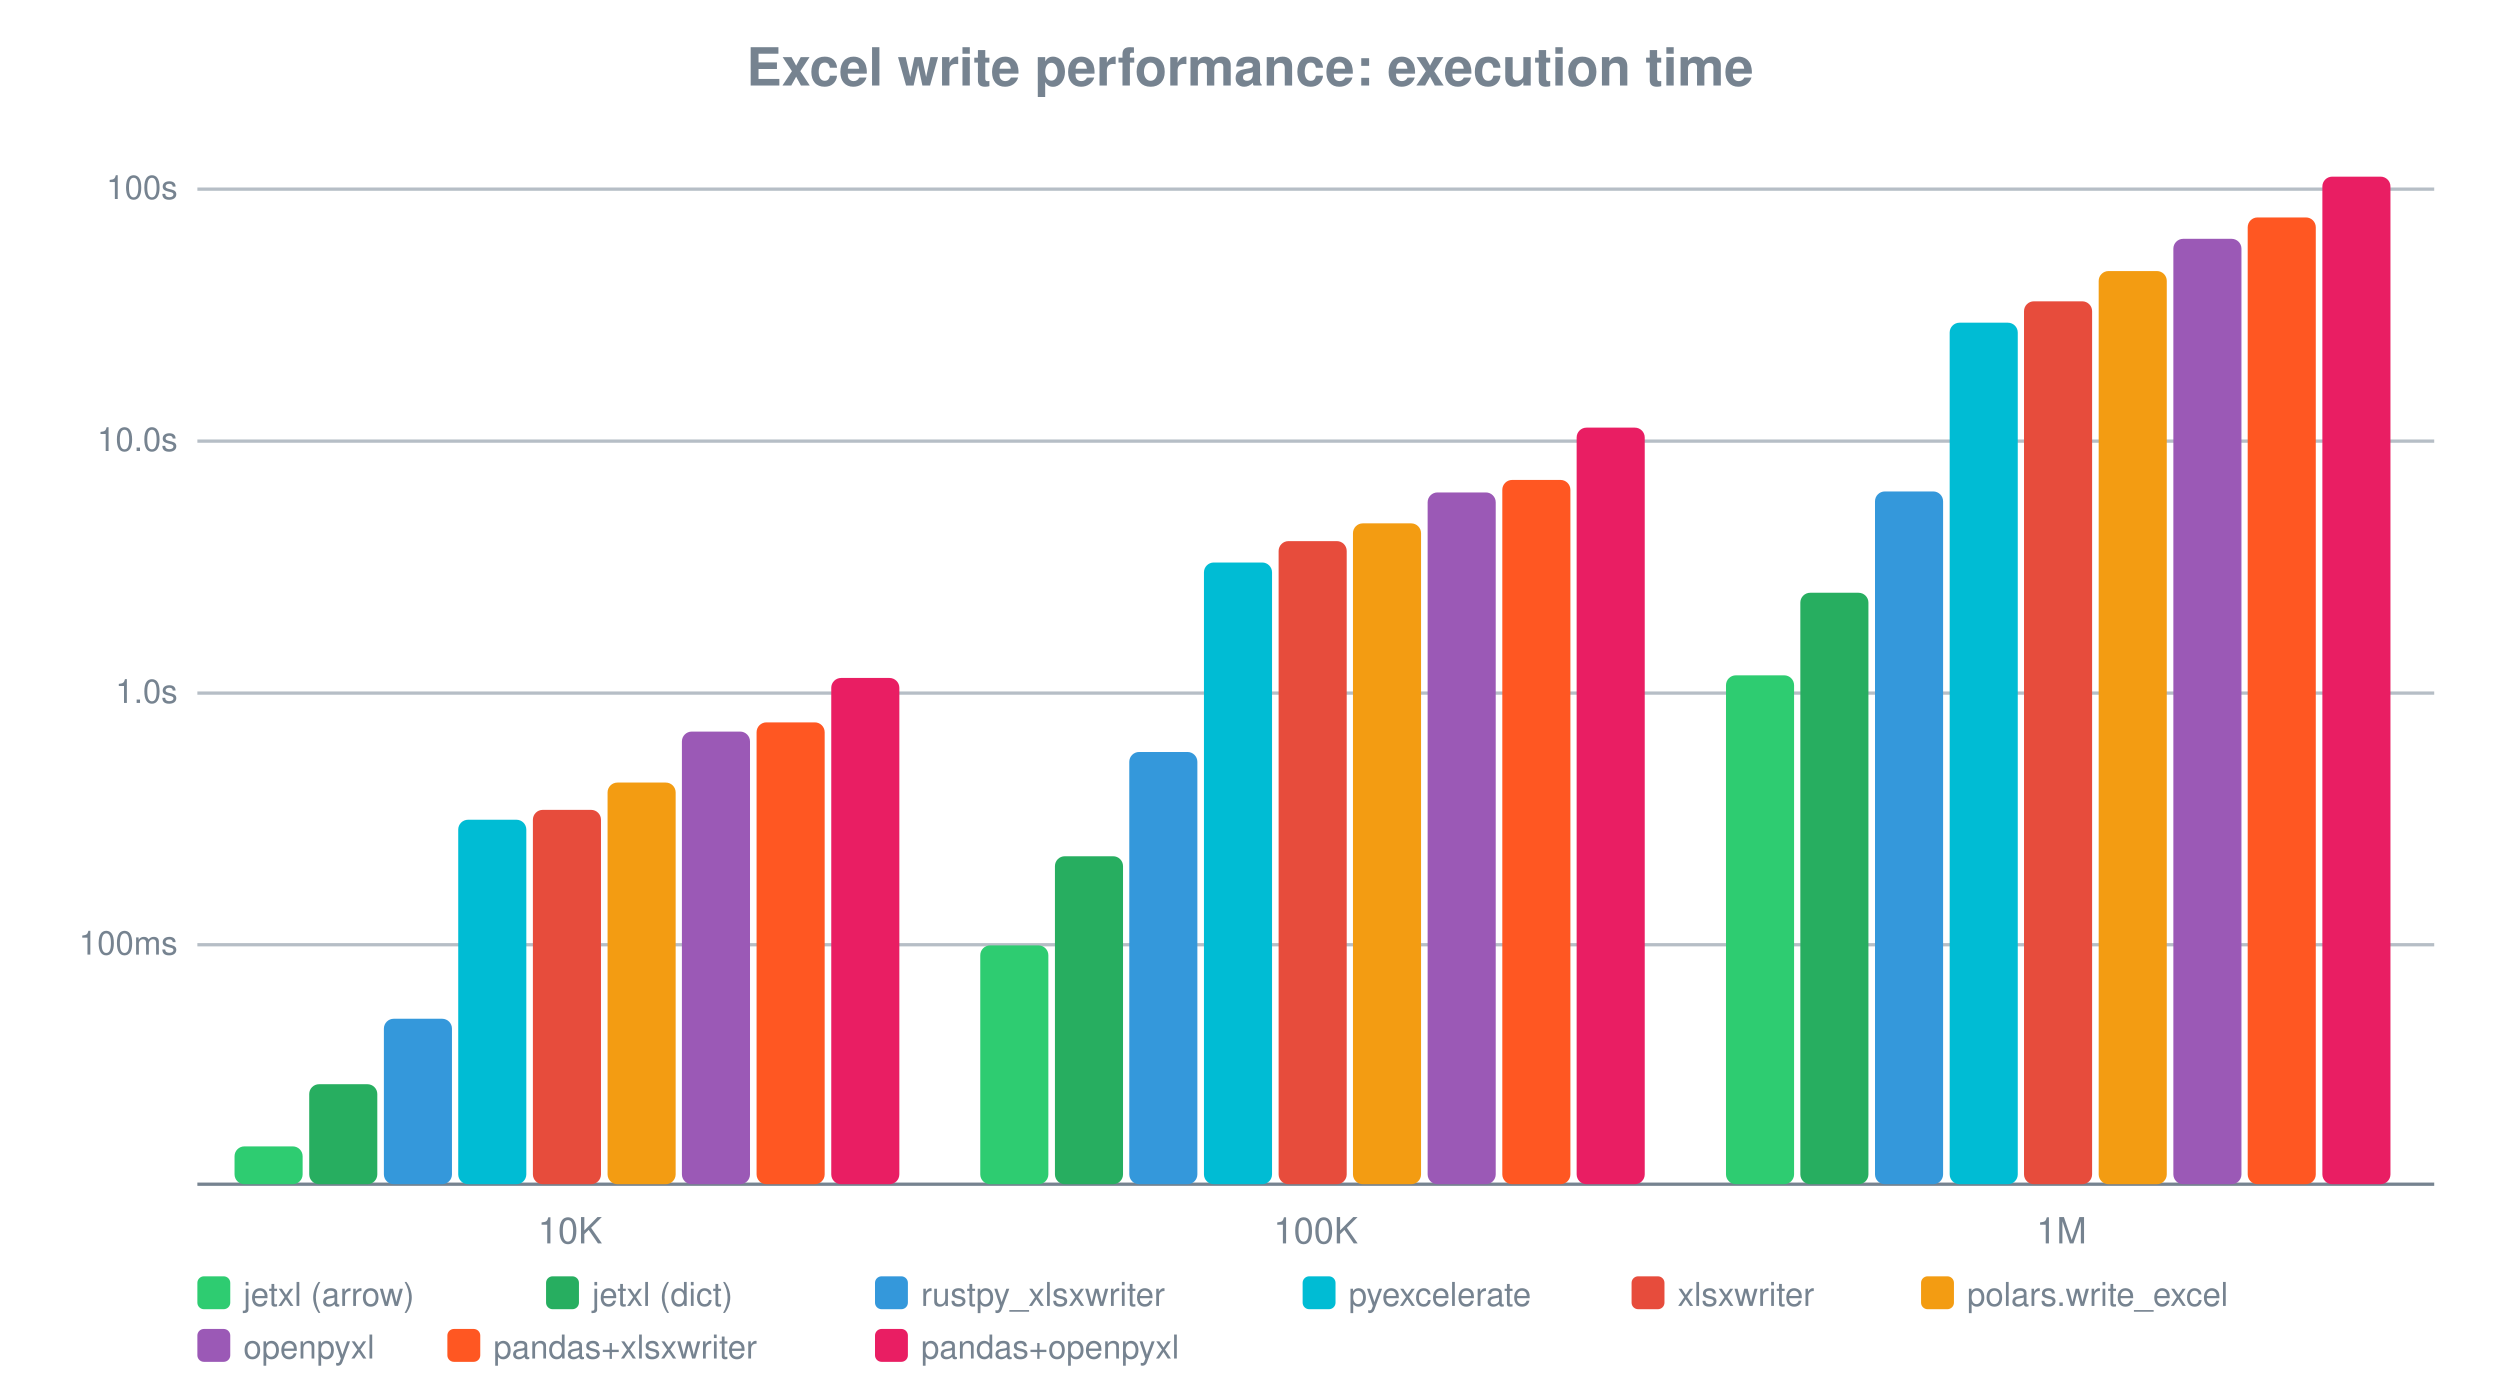
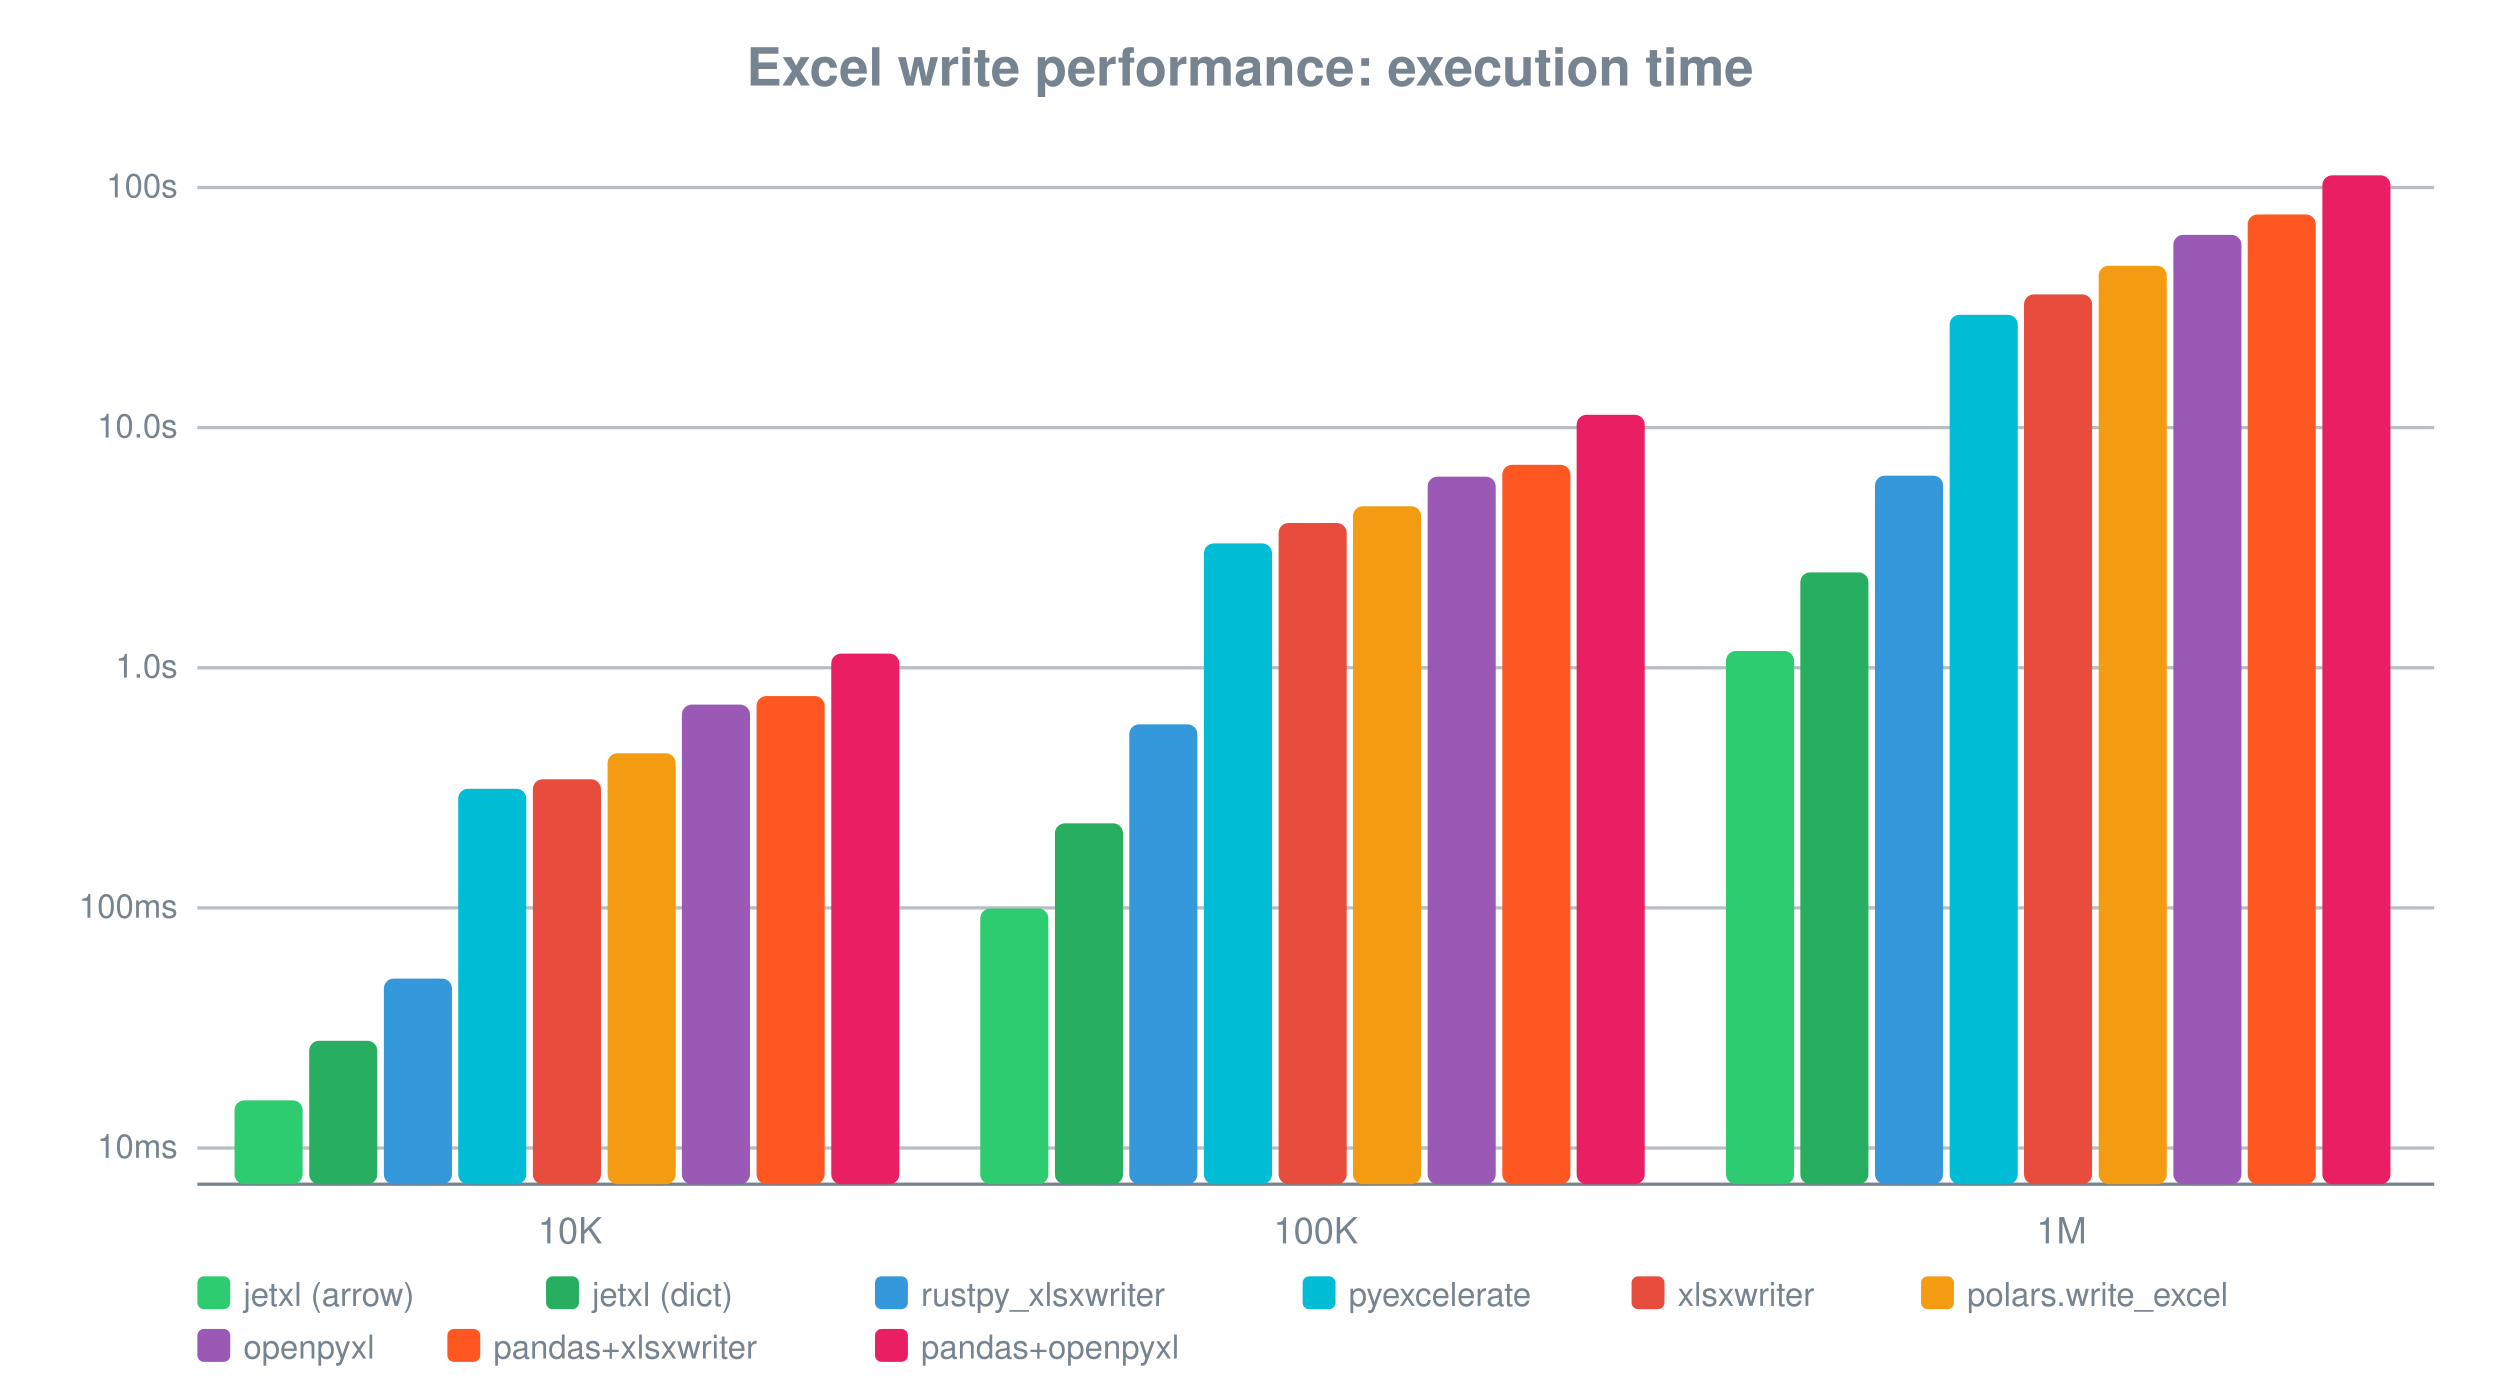
<svg xmlns="http://www.w3.org/2000/svg" viewBox="0 0 760 420" width="100%" font-family="-apple-system,BlinkMacSystemFont,'Segoe UI',Helvetica,Arial,sans-serif" role="img" aria-label="Excel write performance: execution time">
  <style>
  .ink   { fill: #768390; }
  .inkw  { stroke: #768390; }
  .grid  { stroke: #b6bec6; }
  .axis  { stroke: #768390; }
  .sub   { fill: #768390; }
  .lite  { display: inline; }
  .dark  { display: none; }
  @media (prefers-color-scheme: light), (prefers-color-scheme: no-preference) {
    .ink  { fill: #24292f; }
    .inkw { stroke: #24292f; }
    .grid { stroke: #d0d7de; }
    .axis { stroke: #57606a; }
    .sub  { fill: #57606a; }
    .lite { display: inline; }
    .dark { display: none; }
  }
  @media (prefers-color-scheme: dark) {
    .ink  { fill: #e6edf3; }
    .inkw { stroke: #e6edf3; }
    .grid { stroke: #30363d; }
    .axis { stroke: #8b949e; }
    .sub  { fill: #adbac7; }
    .lite { display: none; }
    .dark { display: inline; }
  }
  @media (prefers-reduced-motion: reduce) {
    * { animation: none !important; }
    .anim-init { opacity: 1 !important; transform: none !important;
                 stroke-dashoffset: 0 !important; }
  }

  @keyframes gU { from { transform: scaleY(0);} to { transform: scaleY(1);} }
  .bar { transform-box: fill-box; transform-origin: bottom;
         animation: gU .7s cubic-bezier(.2,.8,.2,1) both; }
</style>
  <text x="380.0" y="26" text-anchor="middle" class="ink" font-size="16" font-weight="600">Excel write performance: execution time</text>
  <g transform="translate(60,46)">
-     <line x1="0" y1="241.2" x2="680" y2="241.2" class="grid" stroke-width="1" />
-     <text x="-6" y="244.2" text-anchor="end" class="sub" font-size="10">100ms</text>
-     <line x1="0" y1="164.7" x2="680" y2="164.7" class="grid" stroke-width="1" />
-     <text x="-6" y="167.7" text-anchor="end" class="sub" font-size="10">1.0s</text>
-     <line x1="0" y1="88.1" x2="680" y2="88.1" class="grid" stroke-width="1" />
-     <text x="-6" y="91.1" text-anchor="end" class="sub" font-size="10">10.0s</text>
-     <line x1="0" y1="11.5" x2="680" y2="11.5" class="grid" stroke-width="1" />
-     <text x="-6" y="14.5" text-anchor="end" class="sub" font-size="10">100s</text>
+     <line x1="0" y1="303.0" x2="680" y2="303.0" class="grid" stroke-width="1" />
+     <text x="-6" y="306.0" text-anchor="end" class="sub" font-size="10">10ms</text>
+     <line x1="0" y1="230.0" x2="680" y2="230.0" class="grid" stroke-width="1" />
+     <text x="-6" y="233.0" text-anchor="end" class="sub" font-size="10">100ms</text>
+     <line x1="0" y1="157.0" x2="680" y2="157.0" class="grid" stroke-width="1" />
+     <text x="-6" y="160.0" text-anchor="end" class="sub" font-size="10">1.0s</text>
+     <line x1="0" y1="84.0" x2="680" y2="84.0" class="grid" stroke-width="1" />
+     <text x="-6" y="87.0" text-anchor="end" class="sub" font-size="10">10.0s</text>
+     <line x1="0" y1="11.0" x2="680" y2="11.0" class="grid" stroke-width="1" />
+     <text x="-6" y="14.0" text-anchor="end" class="sub" font-size="10">100s</text>
    <line x1="0" y1="314" x2="680" y2="314" class="axis" stroke-width="1" />
-     <rect class="bar lite anim-init" x="11.3" y="302.5" width="20.7" height="11.5" rx="3" fill="#2ecc71" style="animation-delay:0.00s" />
-     <rect class="bar dark anim-init" x="11.3" y="302.5" width="20.7" height="11.5" rx="3" fill="#3ee686" style="animation-delay:0.00s" />
-     <rect class="bar lite anim-init" x="34.0" y="283.6" width="20.7" height="30.4" rx="3" fill="#27ae60" style="animation-delay:0.04s" />
-     <rect class="bar dark anim-init" x="34.0" y="283.6" width="20.7" height="30.4" rx="3" fill="#34c576" style="animation-delay:0.04s" />
-     <rect class="bar lite anim-init" x="56.7" y="263.7" width="20.7" height="50.3" rx="3" fill="#3498db" style="animation-delay:0.08s" />
-     <rect class="bar dark anim-init" x="56.7" y="263.7" width="20.7" height="50.3" rx="3" fill="#4aa8ec" style="animation-delay:0.08s" />
-     <rect class="bar lite anim-init" x="79.3" y="203.2" width="20.7" height="110.8" rx="3" fill="#00bcd4" style="animation-delay:0.12s" />
-     <rect class="bar dark anim-init" x="79.3" y="203.2" width="20.7" height="110.8" rx="3" fill="#26d9ef" style="animation-delay:0.12s" />
-     <rect class="bar lite anim-init" x="102.0" y="200.2" width="20.7" height="113.8" rx="3" fill="#e74c3c" style="animation-delay:0.16s" />
-     <rect class="bar dark anim-init" x="102.0" y="200.2" width="20.7" height="113.8" rx="3" fill="#f26658" style="animation-delay:0.16s" />
-     <rect class="bar lite anim-init" x="124.7" y="191.9" width="20.7" height="122.1" rx="3" fill="#f39c12" style="animation-delay:0.20s" />
-     <rect class="bar dark anim-init" x="124.7" y="191.9" width="20.7" height="122.1" rx="3" fill="#ffb733" style="animation-delay:0.20s" />
-     <rect class="bar lite anim-init" x="147.3" y="176.4" width="20.7" height="137.6" rx="3" fill="#9b59b6" style="animation-delay:0.24s" />
-     <rect class="bar dark anim-init" x="147.3" y="176.4" width="20.7" height="137.6" rx="3" fill="#b673cf" style="animation-delay:0.24s" />
-     <rect class="bar lite anim-init" x="170.0" y="173.6" width="20.7" height="140.4" rx="3" fill="#ff5722" style="animation-delay:0.28s" />
-     <rect class="bar dark anim-init" x="170.0" y="173.6" width="20.7" height="140.4" rx="3" fill="#ff7a4d" style="animation-delay:0.28s" />
-     <rect class="bar lite anim-init" x="192.7" y="160.1" width="20.7" height="153.9" rx="3" fill="#e91e63" style="animation-delay:0.32s" />
-     <rect class="bar dark anim-init" x="192.7" y="160.1" width="20.7" height="153.9" rx="3" fill="#ff4d84" style="animation-delay:0.32s" />
+     <rect class="bar lite anim-init" x="11.3" y="288.5" width="20.7" height="25.5" rx="3" fill="#2ecc71" style="animation-delay:0.00s" />
+     <rect class="bar dark anim-init" x="11.3" y="288.5" width="20.7" height="25.5" rx="3" fill="#3ee686" style="animation-delay:0.00s" />
+     <rect class="bar lite anim-init" x="34.0" y="270.4" width="20.7" height="43.6" rx="3" fill="#27ae60" style="animation-delay:0.04s" />
+     <rect class="bar dark anim-init" x="34.0" y="270.4" width="20.7" height="43.6" rx="3" fill="#34c576" style="animation-delay:0.04s" />
+     <rect class="bar lite anim-init" x="56.7" y="251.5" width="20.7" height="62.5" rx="3" fill="#3498db" style="animation-delay:0.08s" />
+     <rect class="bar dark anim-init" x="56.7" y="251.5" width="20.7" height="62.5" rx="3" fill="#4aa8ec" style="animation-delay:0.08s" />
+     <rect class="bar lite anim-init" x="79.3" y="193.8" width="20.7" height="120.2" rx="3" fill="#00bcd4" style="animation-delay:0.12s" />
+     <rect class="bar dark anim-init" x="79.3" y="193.8" width="20.7" height="120.2" rx="3" fill="#26d9ef" style="animation-delay:0.12s" />
+     <rect class="bar lite anim-init" x="102.0" y="190.9" width="20.7" height="123.1" rx="3" fill="#e74c3c" style="animation-delay:0.16s" />
+     <rect class="bar dark anim-init" x="102.0" y="190.9" width="20.7" height="123.1" rx="3" fill="#f26658" style="animation-delay:0.16s" />
+     <rect class="bar lite anim-init" x="124.7" y="183.0" width="20.7" height="131.0" rx="3" fill="#f39c12" style="animation-delay:0.20s" />
+     <rect class="bar dark anim-init" x="124.7" y="183.0" width="20.7" height="131.0" rx="3" fill="#ffb733" style="animation-delay:0.20s" />
+     <rect class="bar lite anim-init" x="147.3" y="168.2" width="20.7" height="145.8" rx="3" fill="#9b59b6" style="animation-delay:0.24s" />
+     <rect class="bar dark anim-init" x="147.3" y="168.2" width="20.7" height="145.8" rx="3" fill="#b673cf" style="animation-delay:0.24s" />
+     <rect class="bar lite anim-init" x="170.0" y="165.6" width="20.7" height="148.4" rx="3" fill="#ff5722" style="animation-delay:0.28s" />
+     <rect class="bar dark anim-init" x="170.0" y="165.6" width="20.7" height="148.4" rx="3" fill="#ff7a4d" style="animation-delay:0.28s" />
+     <rect class="bar lite anim-init" x="192.7" y="152.7" width="20.7" height="161.3" rx="3" fill="#e91e63" style="animation-delay:0.32s" />
+     <rect class="bar dark anim-init" x="192.7" y="152.7" width="20.7" height="161.3" rx="3" fill="#ff4d84" style="animation-delay:0.32s" />
    <text x="113.3" y="332.0" text-anchor="middle" class="sub" font-size="11">10K</text>
-     <rect class="bar lite anim-init" x="238.0" y="241.4" width="20.7" height="72.6" rx="3" fill="#2ecc71" style="animation-delay:0.36s" />
-     <rect class="bar dark anim-init" x="238.0" y="241.4" width="20.7" height="72.6" rx="3" fill="#3ee686" style="animation-delay:0.36s" />
-     <rect class="bar lite anim-init" x="260.7" y="214.3" width="20.7" height="99.7" rx="3" fill="#27ae60" style="animation-delay:0.40s" />
-     <rect class="bar dark anim-init" x="260.7" y="214.3" width="20.7" height="99.7" rx="3" fill="#34c576" style="animation-delay:0.40s" />
-     <rect class="bar lite anim-init" x="283.3" y="182.6" width="20.7" height="131.4" rx="3" fill="#3498db" style="animation-delay:0.44s" />
-     <rect class="bar dark anim-init" x="283.3" y="182.6" width="20.7" height="131.4" rx="3" fill="#4aa8ec" style="animation-delay:0.44s" />
-     <rect class="bar lite anim-init" x="306.0" y="125.0" width="20.7" height="189.0" rx="3" fill="#00bcd4" style="animation-delay:0.48s" />
-     <rect class="bar dark anim-init" x="306.0" y="125.0" width="20.7" height="189.0" rx="3" fill="#26d9ef" style="animation-delay:0.48s" />
-     <rect class="bar lite anim-init" x="328.7" y="118.5" width="20.7" height="195.5" rx="3" fill="#e74c3c" style="animation-delay:0.52s" />
-     <rect class="bar dark anim-init" x="328.7" y="118.5" width="20.7" height="195.5" rx="3" fill="#f26658" style="animation-delay:0.52s" />
-     <rect class="bar lite anim-init" x="351.3" y="113.1" width="20.7" height="200.9" rx="3" fill="#f39c12" style="animation-delay:0.56s" />
-     <rect class="bar dark anim-init" x="351.3" y="113.1" width="20.7" height="200.9" rx="3" fill="#ffb733" style="animation-delay:0.56s" />
-     <rect class="bar lite anim-init" x="374.0" y="103.7" width="20.7" height="210.3" rx="3" fill="#9b59b6" style="animation-delay:0.60s" />
-     <rect class="bar dark anim-init" x="374.0" y="103.7" width="20.7" height="210.3" rx="3" fill="#b673cf" style="animation-delay:0.60s" />
-     <rect class="bar lite anim-init" x="396.7" y="99.9" width="20.7" height="214.1" rx="3" fill="#ff5722" style="animation-delay:0.64s" />
-     <rect class="bar dark anim-init" x="396.7" y="99.9" width="20.7" height="214.1" rx="3" fill="#ff7a4d" style="animation-delay:0.64s" />
-     <rect class="bar lite anim-init" x="419.3" y="84.0" width="20.7" height="230.0" rx="3" fill="#e91e63" style="animation-delay:0.68s" />
-     <rect class="bar dark anim-init" x="419.3" y="84.0" width="20.7" height="230.0" rx="3" fill="#ff4d84" style="animation-delay:0.68s" />
+     <rect class="bar lite anim-init" x="238.0" y="230.2" width="20.7" height="83.8" rx="3" fill="#2ecc71" style="animation-delay:0.36s" />
+     <rect class="bar dark anim-init" x="238.0" y="230.2" width="20.7" height="83.8" rx="3" fill="#3ee686" style="animation-delay:0.36s" />
+     <rect class="bar lite anim-init" x="260.7" y="204.3" width="20.7" height="109.7" rx="3" fill="#27ae60" style="animation-delay:0.40s" />
+     <rect class="bar dark anim-init" x="260.7" y="204.3" width="20.7" height="109.7" rx="3" fill="#34c576" style="animation-delay:0.40s" />
+     <rect class="bar lite anim-init" x="283.3" y="174.2" width="20.7" height="139.8" rx="3" fill="#3498db" style="animation-delay:0.44s" />
+     <rect class="bar dark anim-init" x="283.3" y="174.2" width="20.7" height="139.8" rx="3" fill="#4aa8ec" style="animation-delay:0.44s" />
+     <rect class="bar lite anim-init" x="306.0" y="119.2" width="20.7" height="194.8" rx="3" fill="#00bcd4" style="animation-delay:0.48s" />
+     <rect class="bar dark anim-init" x="306.0" y="119.2" width="20.7" height="194.8" rx="3" fill="#26d9ef" style="animation-delay:0.48s" />
+     <rect class="bar lite anim-init" x="328.7" y="113.0" width="20.7" height="201.0" rx="3" fill="#e74c3c" style="animation-delay:0.52s" />
+     <rect class="bar dark anim-init" x="328.7" y="113.0" width="20.7" height="201.0" rx="3" fill="#f26658" style="animation-delay:0.52s" />
+     <rect class="bar lite anim-init" x="351.3" y="107.9" width="20.7" height="206.1" rx="3" fill="#f39c12" style="animation-delay:0.56s" />
+     <rect class="bar dark anim-init" x="351.3" y="107.9" width="20.7" height="206.1" rx="3" fill="#ffb733" style="animation-delay:0.56s" />
+     <rect class="bar lite anim-init" x="374.0" y="98.9" width="20.7" height="215.1" rx="3" fill="#9b59b6" style="animation-delay:0.60s" />
+     <rect class="bar dark anim-init" x="374.0" y="98.9" width="20.7" height="215.1" rx="3" fill="#b673cf" style="animation-delay:0.60s" />
+     <rect class="bar lite anim-init" x="396.7" y="95.3" width="20.7" height="218.7" rx="3" fill="#ff5722" style="animation-delay:0.64s" />
+     <rect class="bar dark anim-init" x="396.7" y="95.3" width="20.7" height="218.7" rx="3" fill="#ff7a4d" style="animation-delay:0.64s" />
+     <rect class="bar lite anim-init" x="419.3" y="80.1" width="20.7" height="233.9" rx="3" fill="#e91e63" style="animation-delay:0.68s" />
+     <rect class="bar dark anim-init" x="419.3" y="80.1" width="20.7" height="233.9" rx="3" fill="#ff4d84" style="animation-delay:0.68s" />
    <text x="340.0" y="332.0" text-anchor="middle" class="sub" font-size="11">100K</text>
-     <rect class="bar lite anim-init" x="464.7" y="159.3" width="20.7" height="154.7" rx="3" fill="#2ecc71" style="animation-delay:0.72s" />
-     <rect class="bar dark anim-init" x="464.7" y="159.3" width="20.7" height="154.7" rx="3" fill="#3ee686" style="animation-delay:0.72s" />
-     <rect class="bar lite anim-init" x="487.3" y="134.2" width="20.7" height="179.8" rx="3" fill="#27ae60" style="animation-delay:0.76s" />
-     <rect class="bar dark anim-init" x="487.3" y="134.2" width="20.7" height="179.8" rx="3" fill="#34c576" style="animation-delay:0.76s" />
-     <rect class="bar lite anim-init" x="510.0" y="103.4" width="20.7" height="210.6" rx="3" fill="#3498db" style="animation-delay:0.80s" />
-     <rect class="bar dark anim-init" x="510.0" y="103.4" width="20.7" height="210.6" rx="3" fill="#4aa8ec" style="animation-delay:0.80s" />
-     <rect class="bar lite anim-init" x="532.7" y="52.1" width="20.7" height="261.9" rx="3" fill="#00bcd4" style="animation-delay:0.84s" />
-     <rect class="bar dark anim-init" x="532.7" y="52.1" width="20.7" height="261.9" rx="3" fill="#26d9ef" style="animation-delay:0.84s" />
-     <rect class="bar lite anim-init" x="555.3" y="45.6" width="20.7" height="268.4" rx="3" fill="#e74c3c" style="animation-delay:0.88s" />
-     <rect class="bar dark anim-init" x="555.3" y="45.6" width="20.7" height="268.4" rx="3" fill="#f26658" style="animation-delay:0.88s" />
-     <rect class="bar lite anim-init" x="578.0" y="36.4" width="20.7" height="277.6" rx="3" fill="#f39c12" style="animation-delay:0.92s" />
-     <rect class="bar dark anim-init" x="578.0" y="36.4" width="20.7" height="277.6" rx="3" fill="#ffb733" style="animation-delay:0.92s" />
-     <rect class="bar lite anim-init" x="600.7" y="26.6" width="20.7" height="287.4" rx="3" fill="#9b59b6" style="animation-delay:0.96s" />
-     <rect class="bar dark anim-init" x="600.7" y="26.6" width="20.7" height="287.4" rx="3" fill="#b673cf" style="animation-delay:0.96s" />
-     <rect class="bar lite anim-init" x="623.3" y="20.1" width="20.7" height="293.9" rx="3" fill="#ff5722" style="animation-delay:1.00s" />
-     <rect class="bar dark anim-init" x="623.3" y="20.1" width="20.7" height="293.9" rx="3" fill="#ff7a4d" style="animation-delay:1.00s" />
-     <rect class="bar lite anim-init" x="646.0" y="7.7" width="20.7" height="306.3" rx="3" fill="#e91e63" style="animation-delay:1.04s" />
-     <rect class="bar dark anim-init" x="646.0" y="7.7" width="20.7" height="306.3" rx="3" fill="#ff4d84" style="animation-delay:1.04s" />
+     <rect class="bar lite anim-init" x="464.7" y="151.9" width="20.7" height="162.1" rx="3" fill="#2ecc71" style="animation-delay:0.72s" />
+     <rect class="bar dark anim-init" x="464.7" y="151.9" width="20.7" height="162.1" rx="3" fill="#3ee686" style="animation-delay:0.72s" />
+     <rect class="bar lite anim-init" x="487.3" y="128.0" width="20.7" height="186.0" rx="3" fill="#27ae60" style="animation-delay:0.76s" />
+     <rect class="bar dark anim-init" x="487.3" y="128.0" width="20.7" height="186.0" rx="3" fill="#34c576" style="animation-delay:0.76s" />
+     <rect class="bar lite anim-init" x="510.0" y="98.6" width="20.7" height="215.4" rx="3" fill="#3498db" style="animation-delay:0.80s" />
+     <rect class="bar dark anim-init" x="510.0" y="98.6" width="20.7" height="215.4" rx="3" fill="#4aa8ec" style="animation-delay:0.80s" />
+     <rect class="bar lite anim-init" x="532.7" y="49.7" width="20.7" height="264.3" rx="3" fill="#00bcd4" style="animation-delay:0.84s" />
+     <rect class="bar dark anim-init" x="532.7" y="49.7" width="20.7" height="264.3" rx="3" fill="#26d9ef" style="animation-delay:0.84s" />
+     <rect class="bar lite anim-init" x="555.3" y="43.5" width="20.7" height="270.5" rx="3" fill="#e74c3c" style="animation-delay:0.88s" />
+     <rect class="bar dark anim-init" x="555.3" y="43.5" width="20.7" height="270.5" rx="3" fill="#f26658" style="animation-delay:0.88s" />
+     <rect class="bar lite anim-init" x="578.0" y="34.8" width="20.7" height="279.2" rx="3" fill="#f39c12" style="animation-delay:0.92s" />
+     <rect class="bar dark anim-init" x="578.0" y="34.8" width="20.7" height="279.2" rx="3" fill="#ffb733" style="animation-delay:0.92s" />
+     <rect class="bar lite anim-init" x="600.7" y="25.4" width="20.7" height="288.6" rx="3" fill="#9b59b6" style="animation-delay:0.96s" />
+     <rect class="bar dark anim-init" x="600.7" y="25.4" width="20.7" height="288.6" rx="3" fill="#b673cf" style="animation-delay:0.96s" />
+     <rect class="bar lite anim-init" x="623.3" y="19.2" width="20.7" height="294.8" rx="3" fill="#ff5722" style="animation-delay:1.00s" />
+     <rect class="bar dark anim-init" x="623.3" y="19.2" width="20.7" height="294.8" rx="3" fill="#ff7a4d" style="animation-delay:1.00s" />
+     <rect class="bar lite anim-init" x="646.0" y="7.3" width="20.7" height="306.7" rx="3" fill="#e91e63" style="animation-delay:1.04s" />
+     <rect class="bar dark anim-init" x="646.0" y="7.3" width="20.7" height="306.7" rx="3" fill="#ff4d84" style="animation-delay:1.04s" />
    <text x="566.7" y="332.0" text-anchor="middle" class="sub" font-size="11">1M</text>
  </g>
  <rect class="lite" x="60" y="388" width="10" height="10" rx="2" fill="#2ecc71" />
  <rect class="dark" x="60" y="388" width="10" height="10" rx="2" fill="#3ee686" />
  <text x="74" y="397" class="sub" font-size="10">jetxl (arrow)</text>
  <rect class="lite" x="166" y="388" width="10" height="10" rx="2" fill="#27ae60" />
  <rect class="dark" x="166" y="388" width="10" height="10" rx="2" fill="#34c576" />
  <text x="180" y="397" class="sub" font-size="10">jetxl (dict)</text>
  <rect class="lite" x="266" y="388" width="10" height="10" rx="2" fill="#3498db" />
  <rect class="dark" x="266" y="388" width="10" height="10" rx="2" fill="#4aa8ec" />
  <text x="280" y="397" class="sub" font-size="10">rustpy_xlsxwriter</text>
  <rect class="lite" x="396" y="388" width="10" height="10" rx="2" fill="#00bcd4" />
  <rect class="dark" x="396" y="388" width="10" height="10" rx="2" fill="#26d9ef" />
  <text x="410" y="397" class="sub" font-size="10">pyexcelerate</text>
  <rect class="lite" x="496" y="388" width="10" height="10" rx="2" fill="#e74c3c" />
  <rect class="dark" x="496" y="388" width="10" height="10" rx="2" fill="#f26658" />
  <text x="510" y="397" class="sub" font-size="10">xlsxwriter</text>
  <rect class="lite" x="584" y="388" width="10" height="10" rx="2" fill="#f39c12" />
  <rect class="dark" x="584" y="388" width="10" height="10" rx="2" fill="#ffb733" />
  <text x="598" y="397" class="sub" font-size="10">polars.write_excel</text>
  <rect class="lite" x="60" y="404" width="10" height="10" rx="2" fill="#9b59b6" />
  <rect class="dark" x="60" y="404" width="10" height="10" rx="2" fill="#b673cf" />
  <text x="74" y="413" class="sub" font-size="10">openpyxl</text>
  <rect class="lite" x="136" y="404" width="10" height="10" rx="2" fill="#ff5722" />
  <rect class="dark" x="136" y="404" width="10" height="10" rx="2" fill="#ff7a4d" />
  <text x="150" y="413" class="sub" font-size="10">pandas+xlsxwriter</text>
  <rect class="lite" x="266" y="404" width="10" height="10" rx="2" fill="#e91e63" />
  <rect class="dark" x="266" y="404" width="10" height="10" rx="2" fill="#ff4d84" />
  <text x="280" y="413" class="sub" font-size="10">pandas+openpyxl</text>
</svg>
